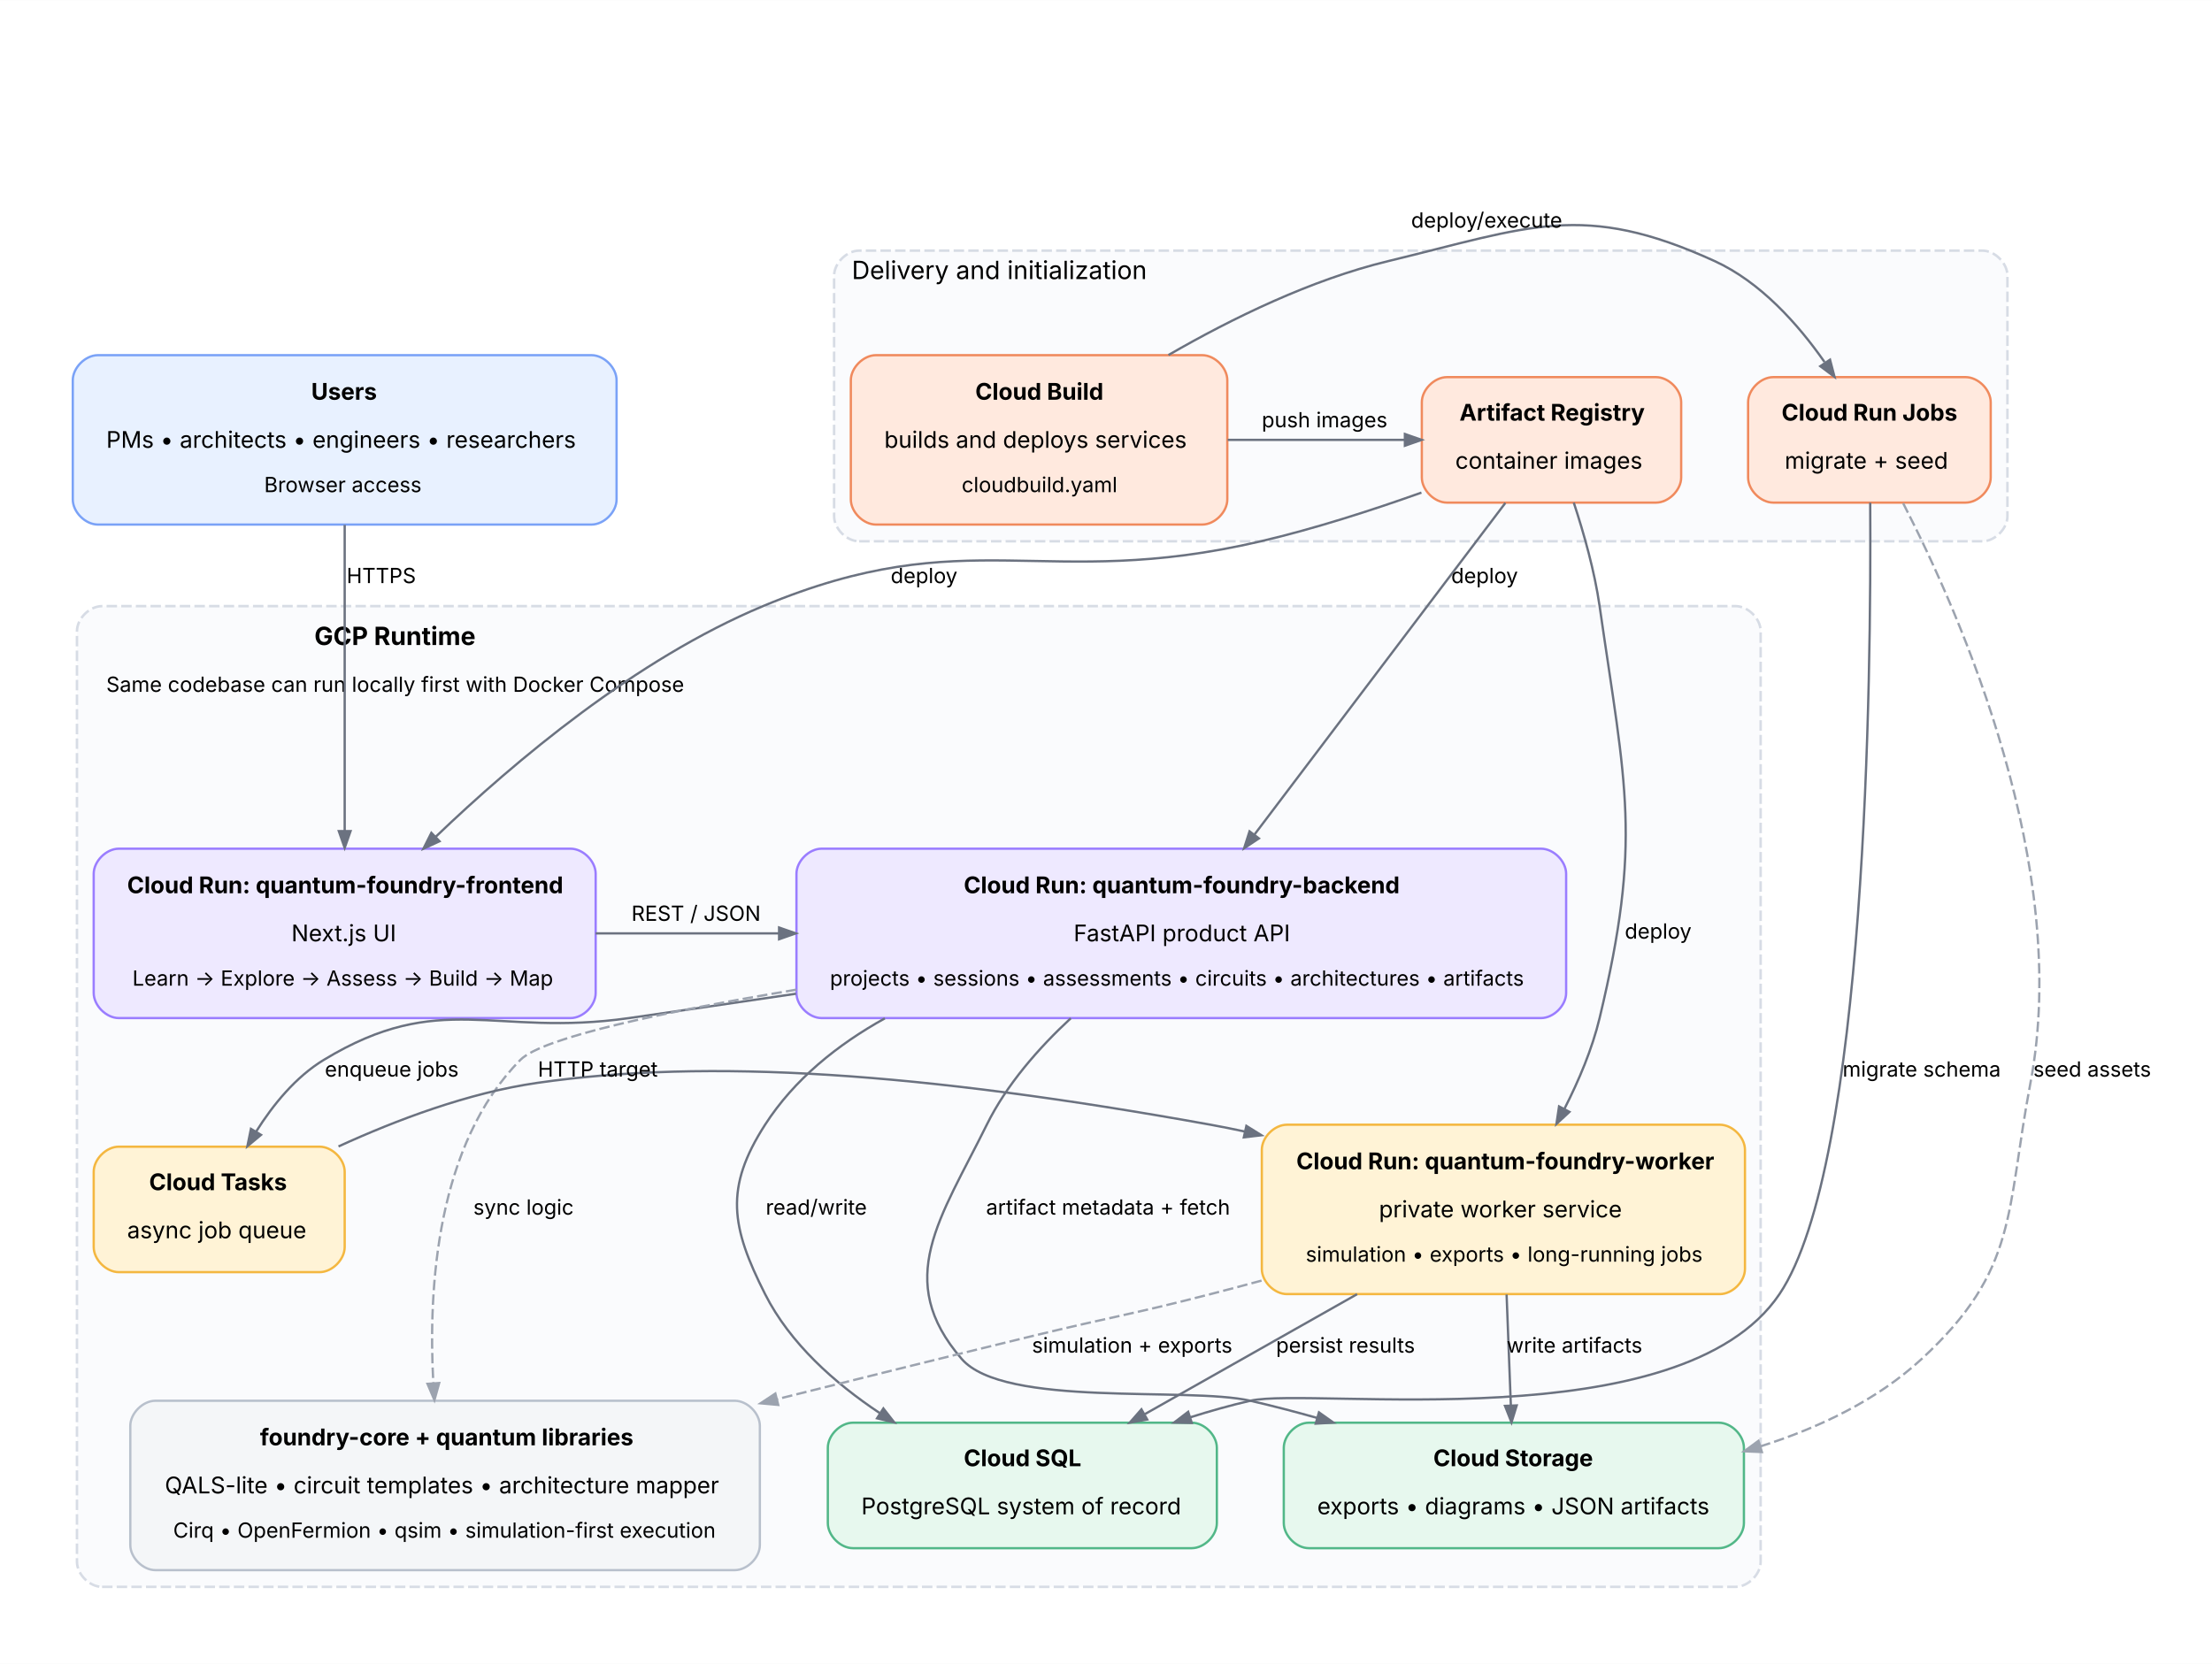
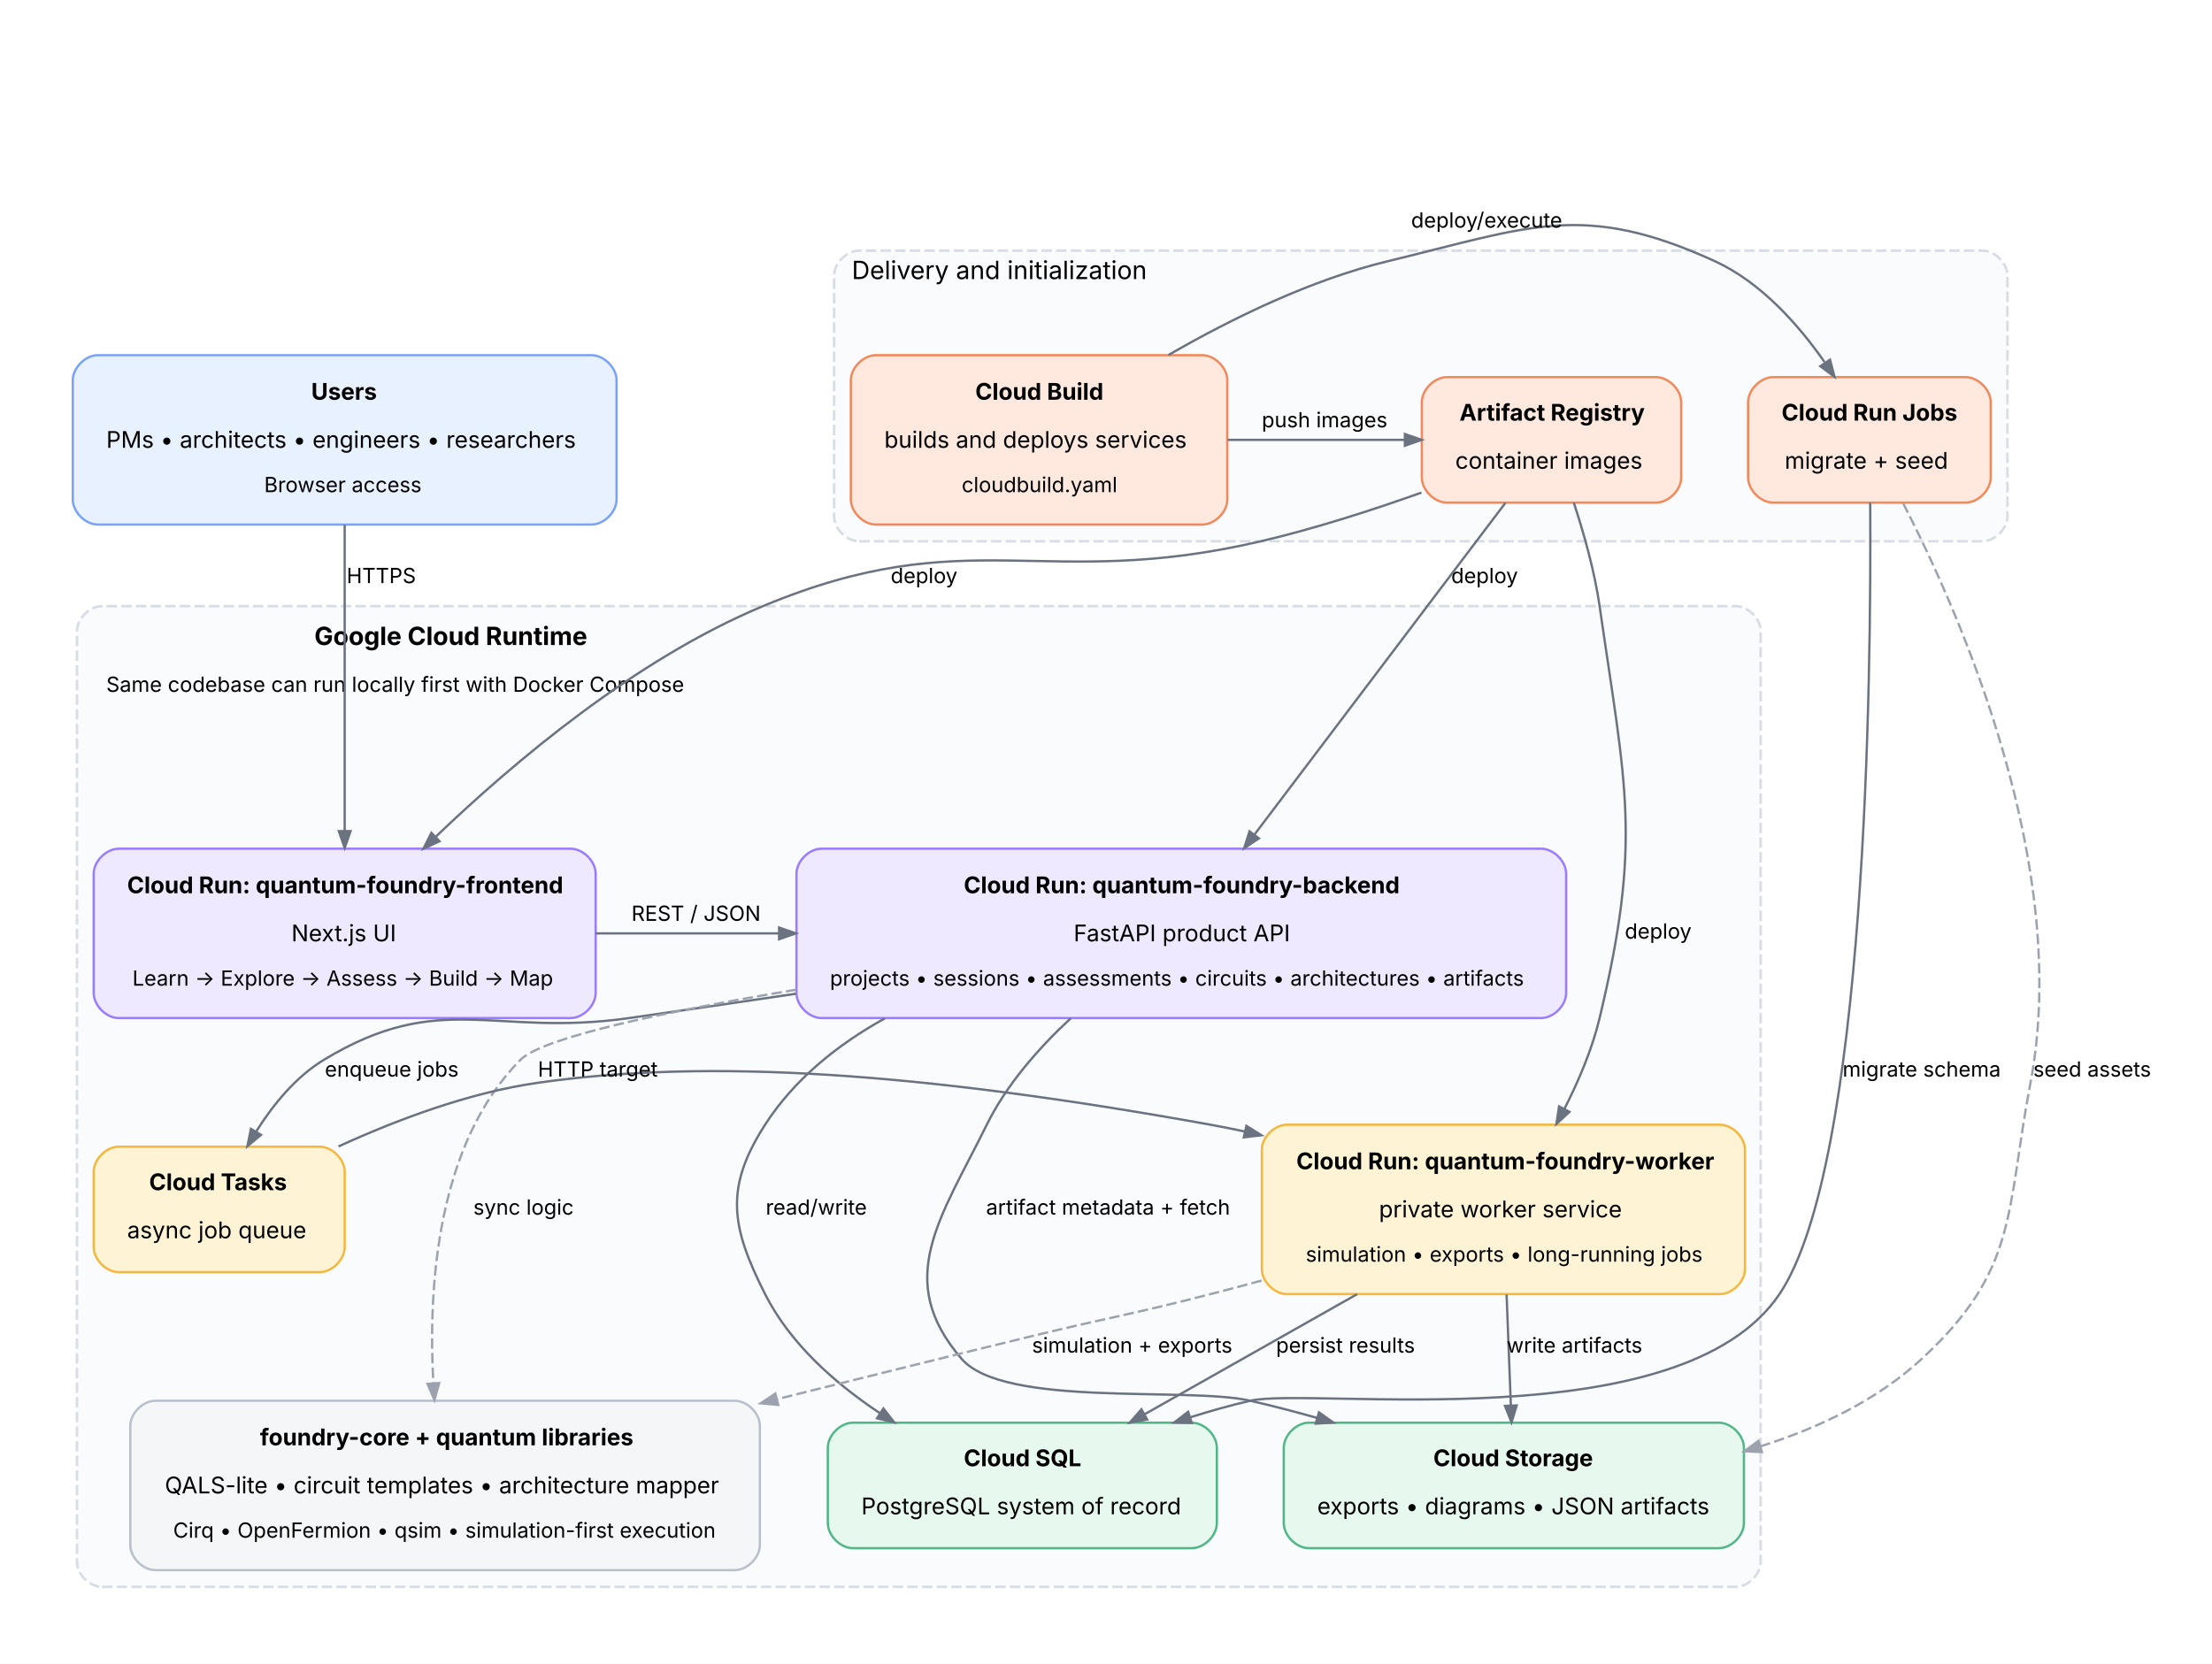
<svg xmlns="http://www.w3.org/2000/svg" width="1058pt" height="796pt" viewBox="0.00 0.00 1057.60 795.60">
  <g id="graph0" class="graph" transform="scale(1 1) rotate(0) translate(28.8 766.8)">
    <polygon fill="white" stroke="transparent" points="-28.8,28.8 -28.8,-766.8 1028.8,-766.8 1028.8,28.8 -28.8,28.8" />
    <g id="clust1" class="cluster">
      <path fill="#fafbfd" stroke="#d7dce5" stroke-width="1.2" stroke-dasharray="5,2" d="M20,-8C20,-8 801,-8 801,-8 807,-8 813,-14 813,-20 813,-20 813,-465 813,-465 813,-471 807,-477 801,-477 801,-477 20,-477 20,-477 14,-477 8,-471 8,-465 8,-465 8,-20 8,-20 8,-14 14,-8 20,-8" />
-       <text text-anchor="start" x="121.5" y="-458.4" font-family="Inter,Arial,sans-serif" font-weight="bold" font-size="12.00">GCP Runtime</text>
+       <text text-anchor="start" x="121.5" y="-458.4" font-family="Inter,Arial,sans-serif" font-weight="bold" font-size="12.00">Google Cloud Runtime</text>
      <text text-anchor="start" x="22" y="-436" font-family="Inter,Arial,sans-serif" font-size="10.00">Same codebase can run locally first with Docker Compose</text>
    </g>
    <g id="clust5" class="cluster">
      <path fill="#fafbfd" stroke="#d7dce5" stroke-width="1.2" stroke-dasharray="5,2" d="M382,-508C382,-508 919,-508 919,-508 925,-508 931,-514 931,-520 931,-520 931,-635 931,-635 931,-641 925,-647 919,-647 919,-647 382,-647 382,-647 376,-647 370,-641 370,-635 370,-635 370,-520 370,-520 370,-514 376,-508 382,-508" />
      <text text-anchor="middle" x="449" y="-633.4" font-family="Inter,Arial,sans-serif" font-size="12.00">Delivery and initialization</text>
    </g>
    <g id="node1" class="node">
      <path fill="#e8f1ff" stroke="#7aa2f7" stroke-width="1.1" d="M254,-597C254,-597 18,-597 18,-597 12,-597 6,-591 6,-585 6,-585 6,-528 6,-528 6,-522 12,-516 18,-516 18,-516 254,-516 254,-516 260,-516 266,-522 266,-528 266,-528 266,-585 266,-585 266,-591 260,-597 254,-597" />
      <text text-anchor="start" x="120" y="-575.7" font-family="Inter,Arial,sans-serif" font-weight="bold" font-size="11.00">Users</text>
      <text text-anchor="start" x="22" y="-552.7" font-family="Inter,Arial,sans-serif" font-size="11.00">PMs • architects • engineers • researchers</text>
      <text text-anchor="start" x="97.5" y="-531.5" font-family="Inter,Arial,sans-serif" font-size="10.00">Browser access</text>
    </g>
    <g id="node2" class="node">
      <path fill="#eee9ff" stroke="#9a7dff" stroke-width="1.1" d="M244,-361C244,-361 28,-361 28,-361 22,-361 16,-355 16,-349 16,-349 16,-292 16,-292 16,-286 22,-280 28,-280 28,-280 244,-280 244,-280 250,-280 256,-286 256,-292 256,-292 256,-349 256,-349 256,-355 250,-361 244,-361" />
      <text text-anchor="start" x="32" y="-339.7" font-family="Inter,Arial,sans-serif" font-weight="bold" font-size="11.00">Cloud Run: quantum-foundry-frontend</text>
      <text text-anchor="start" x="110.5" y="-316.7" font-family="Inter,Arial,sans-serif" font-size="11.00">Next.js UI</text>
      <text text-anchor="start" x="34.5" y="-295.5" font-family="Inter,Arial,sans-serif" font-size="10.00">Learn → Explore → Assess → Build → Map</text>
    </g>
    <g id="edge1" class="edge">
      <path fill="none" stroke="#6b7280" stroke-width="1.1" d="M136,-515.81C136,-475.38 136,-412.67 136,-369.49" />
      <polygon fill="#6b7280" stroke="#6b7280" stroke-width="1.1" points="138.8,-369.39 136,-361.39 133.2,-369.39 138.8,-369.39" />
      <text text-anchor="middle" x="153.5" y="-488" font-family="Inter,Arial,sans-serif" font-size="10.00">HTTPS</text>
    </g>
    <g id="node3" class="node">
      <path fill="#eee9ff" stroke="#9a7dff" stroke-width="1.1" d="M708,-361C708,-361 364,-361 364,-361 358,-361 352,-355 352,-349 352,-349 352,-292 352,-292 352,-286 358,-280 364,-280 364,-280 708,-280 708,-280 714,-280 720,-286 720,-292 720,-292 720,-349 720,-349 720,-355 714,-361 708,-361" />
      <text text-anchor="start" x="432" y="-339.7" font-family="Inter,Arial,sans-serif" font-weight="bold" font-size="11.00">Cloud Run: quantum-foundry-backend</text>
      <text text-anchor="start" x="484.5" y="-316.7" font-family="Inter,Arial,sans-serif" font-size="11.00">FastAPI product API</text>
      <text text-anchor="start" x="368" y="-295.5" font-family="Inter,Arial,sans-serif" font-size="10.00">projects • sessions • assessments • circuits • architectures • artifacts</text>
    </g>
    <g id="edge2" class="edge">
      <path fill="none" stroke="#6b7280" stroke-width="1.1" d="M256.01,-320.5C283.69,-320.5 313.81,-320.5 343.7,-320.5" />
      <polygon fill="#6b7280" stroke="#6b7280" stroke-width="1.1" points="343.7,-323.3 351.7,-320.5 343.7,-317.7 343.7,-323.3" />
      <text text-anchor="middle" x="304" y="-326.5" font-family="Inter,Arial,sans-serif" font-size="10.00">REST / JSON</text>
    </g>
    <g id="node4" class="node">
      <path fill="#fff3d6" stroke="#f4b740" stroke-width="1.1" d="M124,-218.5C124,-218.5 28,-218.5 28,-218.5 22,-218.5 16,-212.5 16,-206.5 16,-206.5 16,-170.5 16,-170.5 16,-164.5 22,-158.5 28,-158.5 28,-158.5 124,-158.5 124,-158.5 130,-158.5 136,-164.5 136,-170.5 136,-170.5 136,-206.5 136,-206.5 136,-212.5 130,-218.5 124,-218.5" />
      <text text-anchor="start" x="42.5" y="-197.7" font-family="Inter,Arial,sans-serif" font-weight="bold" font-size="11.00">Cloud Tasks</text>
      <text text-anchor="start" x="32" y="-174.7" font-family="Inter,Arial,sans-serif" font-size="11.00">async job queue</text>
    </g>
    <g id="edge5" class="edge">
      <path fill="none" stroke="#6b7280" stroke-width="1.1" d="M351.77,-291.64C325.02,-287.68 297.8,-283.7 272,-280 207.17,-270.71 182.01,-293.96 126,-260 112.58,-251.86 101.77,-238.6 93.69,-225.76" />
      <polygon fill="#6b7280" stroke="#6b7280" stroke-width="1.1" points="95.99,-224.14 89.48,-218.71 91.18,-227.01 95.99,-224.14" />
      <text text-anchor="middle" x="158.5" y="-252" font-family="Inter,Arial,sans-serif" font-size="10.00">enqueue jobs</text>
    </g>
    <g id="node6" class="node">
      <path fill="#f4f6f8" stroke="#b8c0cc" stroke-width="1.1" d="M322.5,-97C322.5,-97 45.5,-97 45.5,-97 39.5,-97 33.5,-91 33.5,-85 33.5,-85 33.5,-28 33.5,-28 33.5,-22 39.5,-16 45.5,-16 45.5,-16 322.5,-16 322.5,-16 328.5,-16 334.5,-22 334.5,-28 334.5,-28 334.5,-85 334.5,-85 334.5,-91 328.5,-97 322.5,-97" />
      <text text-anchor="start" x="95.5" y="-75.7" font-family="Inter,Arial,sans-serif" font-weight="bold" font-size="11.00">foundry-core + quantum libraries</text>
      <text text-anchor="start" x="50" y="-52.7" font-family="Inter,Arial,sans-serif" font-size="11.00">QALS-lite • circuit templates • architecture mapper</text>
      <text text-anchor="start" x="54" y="-31.5" font-family="Inter,Arial,sans-serif" font-size="10.00">Cirq • OpenFermion • qsim • simulation-first execution</text>
    </g>
    <g id="edge9" class="edge">
      <path fill="none" stroke="#9ca3af" stroke-width="1.1" stroke-dasharray="5,2" d="M351.9,-293.57C288.5,-282.98 230.6,-270.71 220,-260 180.07,-219.66 175.85,-151.34 178.38,-105.35" />
      <polygon fill="#9ca3af" stroke="#9ca3af" stroke-width="1.1" points="181.18,-105.48 178.91,-97.31 175.59,-105.11 181.18,-105.48" />
      <text text-anchor="middle" x="221.5" y="-186" font-family="Inter,Arial,sans-serif" font-size="10.00">sync logic</text>
    </g>
    <g id="node7" class="node">
      <path fill="#e7f8ee" stroke="#52b788" stroke-width="1.1" d="M541,-86.5C541,-86.5 379,-86.5 379,-86.5 373,-86.5 367,-80.5 367,-74.5 367,-74.5 367,-38.5 367,-38.5 367,-32.5 373,-26.5 379,-26.5 379,-26.5 541,-26.5 541,-26.5 547,-26.5 553,-32.5 553,-38.5 553,-38.5 553,-74.5 553,-74.5 553,-80.5 547,-86.5 541,-86.5" />
      <text text-anchor="start" x="432" y="-65.7" font-family="Inter,Arial,sans-serif" font-weight="bold" font-size="11.00">Cloud SQL</text>
      <text text-anchor="start" x="383" y="-42.7" font-family="Inter,Arial,sans-serif" font-size="11.00">PostgreSQL system of record</text>
    </g>
    <g id="edge3" class="edge">
      <path fill="none" stroke="#6b7280" stroke-width="1.1" d="M394.27,-279.87C371.56,-267.26 350.97,-250.7 337,-229 317.51,-198.73 320.75,-180.13 337,-148 348.93,-124.41 370.23,-105.47 391.78,-91.13" />
      <polygon fill="#6b7280" stroke="#6b7280" stroke-width="1.1" points="393.56,-93.32 398.78,-86.64 390.53,-88.6 393.56,-93.32" />
      <text text-anchor="middle" x="361.5" y="-186" font-family="Inter,Arial,sans-serif" font-size="10.00">read/write</text>
    </g>
    <g id="node8" class="node">
      <path fill="#e7f8ee" stroke="#52b788" stroke-width="1.1" d="M793,-86.5C793,-86.5 597,-86.5 597,-86.5 591,-86.5 585,-80.5 585,-74.5 585,-74.5 585,-38.5 585,-38.5 585,-32.5 591,-26.5 597,-26.5 597,-26.5 793,-26.5 793,-26.5 799,-26.5 805,-32.5 805,-38.5 805,-38.5 805,-74.5 805,-74.5 805,-80.5 799,-86.5 793,-86.5" />
      <text text-anchor="start" x="656.5" y="-65.7" font-family="Inter,Arial,sans-serif" font-weight="bold" font-size="11.00">Cloud Storage</text>
      <text text-anchor="start" x="601" y="-42.7" font-family="Inter,Arial,sans-serif" font-size="11.00">exports • diagrams • JSON artifacts</text>
    </g>
    <g id="edge4" class="edge">
      <path fill="none" stroke="#6b7280" stroke-width="1.1" d="M483.16,-279.91C467.73,-265.6 452.48,-248.19 443,-229 420.84,-184.11 398.24,-154.85 431,-117 451.28,-93.57 538.79,-103.88 569,-97 579.43,-94.62 590.25,-91.8 600.96,-88.78" />
      <polygon fill="#6b7280" stroke="#6b7280" stroke-width="1.1" points="601.82,-91.44 608.74,-86.54 600.28,-86.06 601.82,-91.44" />
      <text text-anchor="middle" x="501" y="-186" font-family="Inter,Arial,sans-serif" font-size="10.00">artifact metadata + fetch</text>
    </g>
    <g id="node5" class="node">
      <path fill="#fff3d6" stroke="#f4b740" stroke-width="1.1" d="M793.5,-229C793.5,-229 586.5,-229 586.5,-229 580.5,-229 574.5,-223 574.5,-217 574.5,-217 574.5,-160 574.5,-160 574.5,-154 580.5,-148 586.5,-148 586.5,-148 793.5,-148 793.5,-148 799.5,-148 805.5,-154 805.5,-160 805.5,-160 805.5,-217 805.5,-217 805.5,-223 799.5,-229 793.5,-229" />
      <text text-anchor="start" x="591" y="-207.7" font-family="Inter,Arial,sans-serif" font-weight="bold" font-size="11.00">Cloud Run: quantum-foundry-worker</text>
      <text text-anchor="start" x="630.5" y="-184.7" font-family="Inter,Arial,sans-serif" font-size="11.00">private worker service</text>
      <text text-anchor="start" x="595.5" y="-163.5" font-family="Inter,Arial,sans-serif" font-size="10.00">simulation • exports • long-running jobs</text>
    </g>
    <g id="edge6" class="edge">
      <path fill="none" stroke="#6b7280" stroke-width="1.1" d="M133.04,-218.61C160.83,-231.33 195.25,-244.28 228,-249 309.76,-260.77 410.78,-254.13 550,-229 555.35,-228.03 560.8,-226.94 566.27,-225.76" />
      <polygon fill="#6b7280" stroke="#6b7280" stroke-width="1.1" points="567.12,-228.44 574.32,-223.96 565.9,-222.97 567.12,-228.44" />
      <text text-anchor="middle" x="257" y="-252" font-family="Inter,Arial,sans-serif" font-size="10.00">HTTP target</text>
    </g>
    <g id="edge10" class="edge">
      <path fill="none" stroke="#9ca3af" stroke-width="1.1" stroke-dasharray="5,2" d="M574.37,-154.45C566.13,-152.22 557.95,-150.05 550,-148 512.43,-138.28 502.71,-137.17 465,-128 425.37,-118.37 382.65,-107.76 342.77,-97.77" />
      <polygon fill="#9ca3af" stroke="#9ca3af" stroke-width="1.1" points="343.28,-95.01 334.84,-95.78 341.91,-100.44 343.28,-95.01" />
      <text text-anchor="middle" x="512.5" y="-120" font-family="Inter,Arial,sans-serif" font-size="10.00">simulation + exports</text>
    </g>
    <g id="edge7" class="edge">
      <path fill="none" stroke="#6b7280" stroke-width="1.1" d="M620.06,-147.97C587.63,-129.64 549.53,-108.11 518.64,-90.64" />
      <polygon fill="#6b7280" stroke="#6b7280" stroke-width="1.1" points="519.7,-88.03 511.36,-86.53 516.94,-92.9 519.7,-88.03" />
      <text text-anchor="middle" x="614.5" y="-120" font-family="Inter,Arial,sans-serif" font-size="10.00">persist results</text>
    </g>
    <g id="edge8" class="edge">
      <path fill="none" stroke="#6b7280" stroke-width="1.1" d="M691.53,-147.79C692.17,-131 692.92,-111.55 693.56,-95.01" />
      <polygon fill="#6b7280" stroke="#6b7280" stroke-width="1.1" points="696.37,-94.76 693.88,-86.65 690.77,-94.54 696.37,-94.76" />
      <text text-anchor="middle" x="724" y="-120" font-family="Inter,Arial,sans-serif" font-size="10.00">write artifacts</text>
    </g>
    <g id="node9" class="node">
      <path fill="#ffe9de" stroke="#f08a5d" stroke-width="1.1" d="M546,-597C546,-597 390,-597 390,-597 384,-597 378,-591 378,-585 378,-585 378,-528 378,-528 378,-522 384,-516 390,-516 390,-516 546,-516 546,-516 552,-516 558,-522 558,-528 558,-528 558,-585 558,-585 558,-591 552,-597 546,-597" />
      <text text-anchor="start" x="437.5" y="-575.7" font-family="Inter,Arial,sans-serif" font-weight="bold" font-size="11.00">Cloud Build</text>
      <text text-anchor="start" x="394" y="-552.7" font-family="Inter,Arial,sans-serif" font-size="11.00">builds and deploys services</text>
      <text text-anchor="start" x="431" y="-531.5" font-family="Inter,Arial,sans-serif" font-size="10.00">cloudbuild.yaml</text>
    </g>
    <g id="node10" class="node">
      <path fill="#ffe9de" stroke="#f08a5d" stroke-width="1.1" d="M763,-586.5C763,-586.5 663,-586.5 663,-586.5 657,-586.5 651,-580.5 651,-574.5 651,-574.5 651,-538.5 651,-538.5 651,-532.5 657,-526.5 663,-526.5 663,-526.5 763,-526.5 763,-526.5 769,-526.5 775,-532.5 775,-538.5 775,-538.5 775,-574.5 775,-574.5 775,-580.5 769,-586.5 763,-586.5" />
      <text text-anchor="start" x="669" y="-565.7" font-family="Inter,Arial,sans-serif" font-weight="bold" font-size="11.00">Artifact Registry</text>
      <text text-anchor="start" x="667" y="-542.7" font-family="Inter,Arial,sans-serif" font-size="11.00">container images</text>
    </g>
    <g id="edge11" class="edge">
      <path fill="none" stroke="#6b7280" stroke-width="1.1" d="M558.19,-556.5C586.13,-556.5 616.49,-556.5 642.86,-556.5" />
      <polygon fill="#6b7280" stroke="#6b7280" stroke-width="1.1" points="642.91,-559.3 650.91,-556.5 642.91,-553.7 642.91,-559.3" />
      <text text-anchor="middle" x="604.5" y="-562.5" font-family="Inter,Arial,sans-serif" font-size="10.00">push images</text>
    </g>
    <g id="node11" class="node">
      <path fill="#ffe9de" stroke="#f08a5d" stroke-width="1.1" d="M911,-586.5C911,-586.5 819,-586.5 819,-586.5 813,-586.5 807,-580.5 807,-574.5 807,-574.5 807,-538.5 807,-538.5 807,-532.5 813,-526.5 819,-526.5 819,-526.5 911,-526.5 911,-526.5 917,-526.5 923,-532.5 923,-538.5 923,-538.5 923,-574.5 923,-574.5 923,-580.5 917,-586.5 911,-586.5" />
      <text text-anchor="start" x="823" y="-565.7" font-family="Inter,Arial,sans-serif" font-weight="bold" font-size="11.00">Cloud Run Jobs</text>
      <text text-anchor="start" x="824.5" y="-542.7" font-family="Inter,Arial,sans-serif" font-size="11.00">migrate + seed</text>
    </g>
    <g id="edge15" class="edge">
      <path fill="none" stroke="#6b7280" stroke-width="1.1" d="M529.86,-597.07C560.21,-614.6 598.11,-633.11 635,-642 702.4,-658.25 727.94,-670.82 791,-642 812.91,-631.99 830.82,-611.93 843.53,-593.75" />
      <polygon fill="#6b7280" stroke="#6b7280" stroke-width="1.1" points="846.17,-594.85 848.31,-586.65 841.52,-591.72 846.17,-594.85" />
      <text text-anchor="middle" x="682" y="-658" font-family="Inter,Arial,sans-serif" font-size="10.00">deploy/execute</text>
    </g>
    <g id="edge12" class="edge">
      <path fill="none" stroke="#6b7280" stroke-width="1.1" d="M650.81,-531.28C627.08,-522.83 599.58,-513.97 574,-508 470.12,-483.74 434.45,-518.07 336,-477 275.31,-451.69 217.3,-402.9 179.53,-366.7" />
      <polygon fill="#6b7280" stroke="#6b7280" stroke-width="1.1" points="181.34,-364.56 173.65,-361 177.45,-368.58 181.34,-364.56" />
      <text text-anchor="middle" x="413" y="-488" font-family="Inter,Arial,sans-serif" font-size="10.00">deploy</text>
    </g>
    <g id="edge13" class="edge">
      <path fill="none" stroke="#6b7280" stroke-width="1.1" d="M690.94,-526.34C660.85,-486.55 606.6,-414.84 570.94,-367.7" />
      <polygon fill="#6b7280" stroke="#6b7280" stroke-width="1.1" points="573.1,-365.91 566.04,-361.22 568.63,-369.29 573.1,-365.91" />
      <text text-anchor="middle" x="681" y="-488" font-family="Inter,Arial,sans-serif" font-size="10.00">deploy</text>
    </g>
    <g id="edge14" class="edge">
      <path fill="none" stroke="#6b7280" stroke-width="1.1" d="M723.65,-526.49C728.46,-511.87 733.6,-493.73 736,-477 748.44,-390.33 756.4,-365.15 736,-280 732.47,-265.25 726.11,-250.19 719.23,-236.69" />
      <polygon fill="#6b7280" stroke="#6b7280" stroke-width="1.1" points="721.57,-235.14 715.36,-229.37 716.62,-237.75 721.57,-235.14" />
      <text text-anchor="middle" x="764" y="-318" font-family="Inter,Arial,sans-serif" font-size="10.00">deploy</text>
    </g>
    <g id="edge16" class="edge">
      <path fill="none" stroke="#6b7280" stroke-width="1.1" d="M865.38,-526.46C865.92,-443.92 863.67,-209.89 822,-148 774.75,-77.82 598.62,-103.78 569,-97 559.56,-94.84 549.81,-92.09 540.21,-89.06" />
      <polygon fill="#6b7280" stroke="#6b7280" stroke-width="1.1" points="541.02,-86.38 532.55,-86.57 539.29,-91.71 541.02,-86.38" />
      <text text-anchor="middle" x="890" y="-252" font-family="Inter,Arial,sans-serif" font-size="10.00">migrate schema</text>
    </g>
    <g id="edge17" class="edge">
      <path fill="none" stroke="#9ca3af" stroke-width="1.1" stroke-dasharray="5,2" d="M881.15,-526.17C909.06,-471.9 961.55,-351.95 942,-249 930.24,-187.05 936.31,-159.79 890,-117 868.61,-97.24 840.83,-84.04 812.98,-75.21" />
      <polygon fill="#9ca3af" stroke="#9ca3af" stroke-width="1.1" points="813.6,-72.48 805.13,-72.84 811.97,-77.84 813.6,-72.48" />
      <text text-anchor="middle" x="971.5" y="-252" font-family="Inter,Arial,sans-serif" font-size="10.00">seed assets</text>
    </g>
  </g>
</svg>
